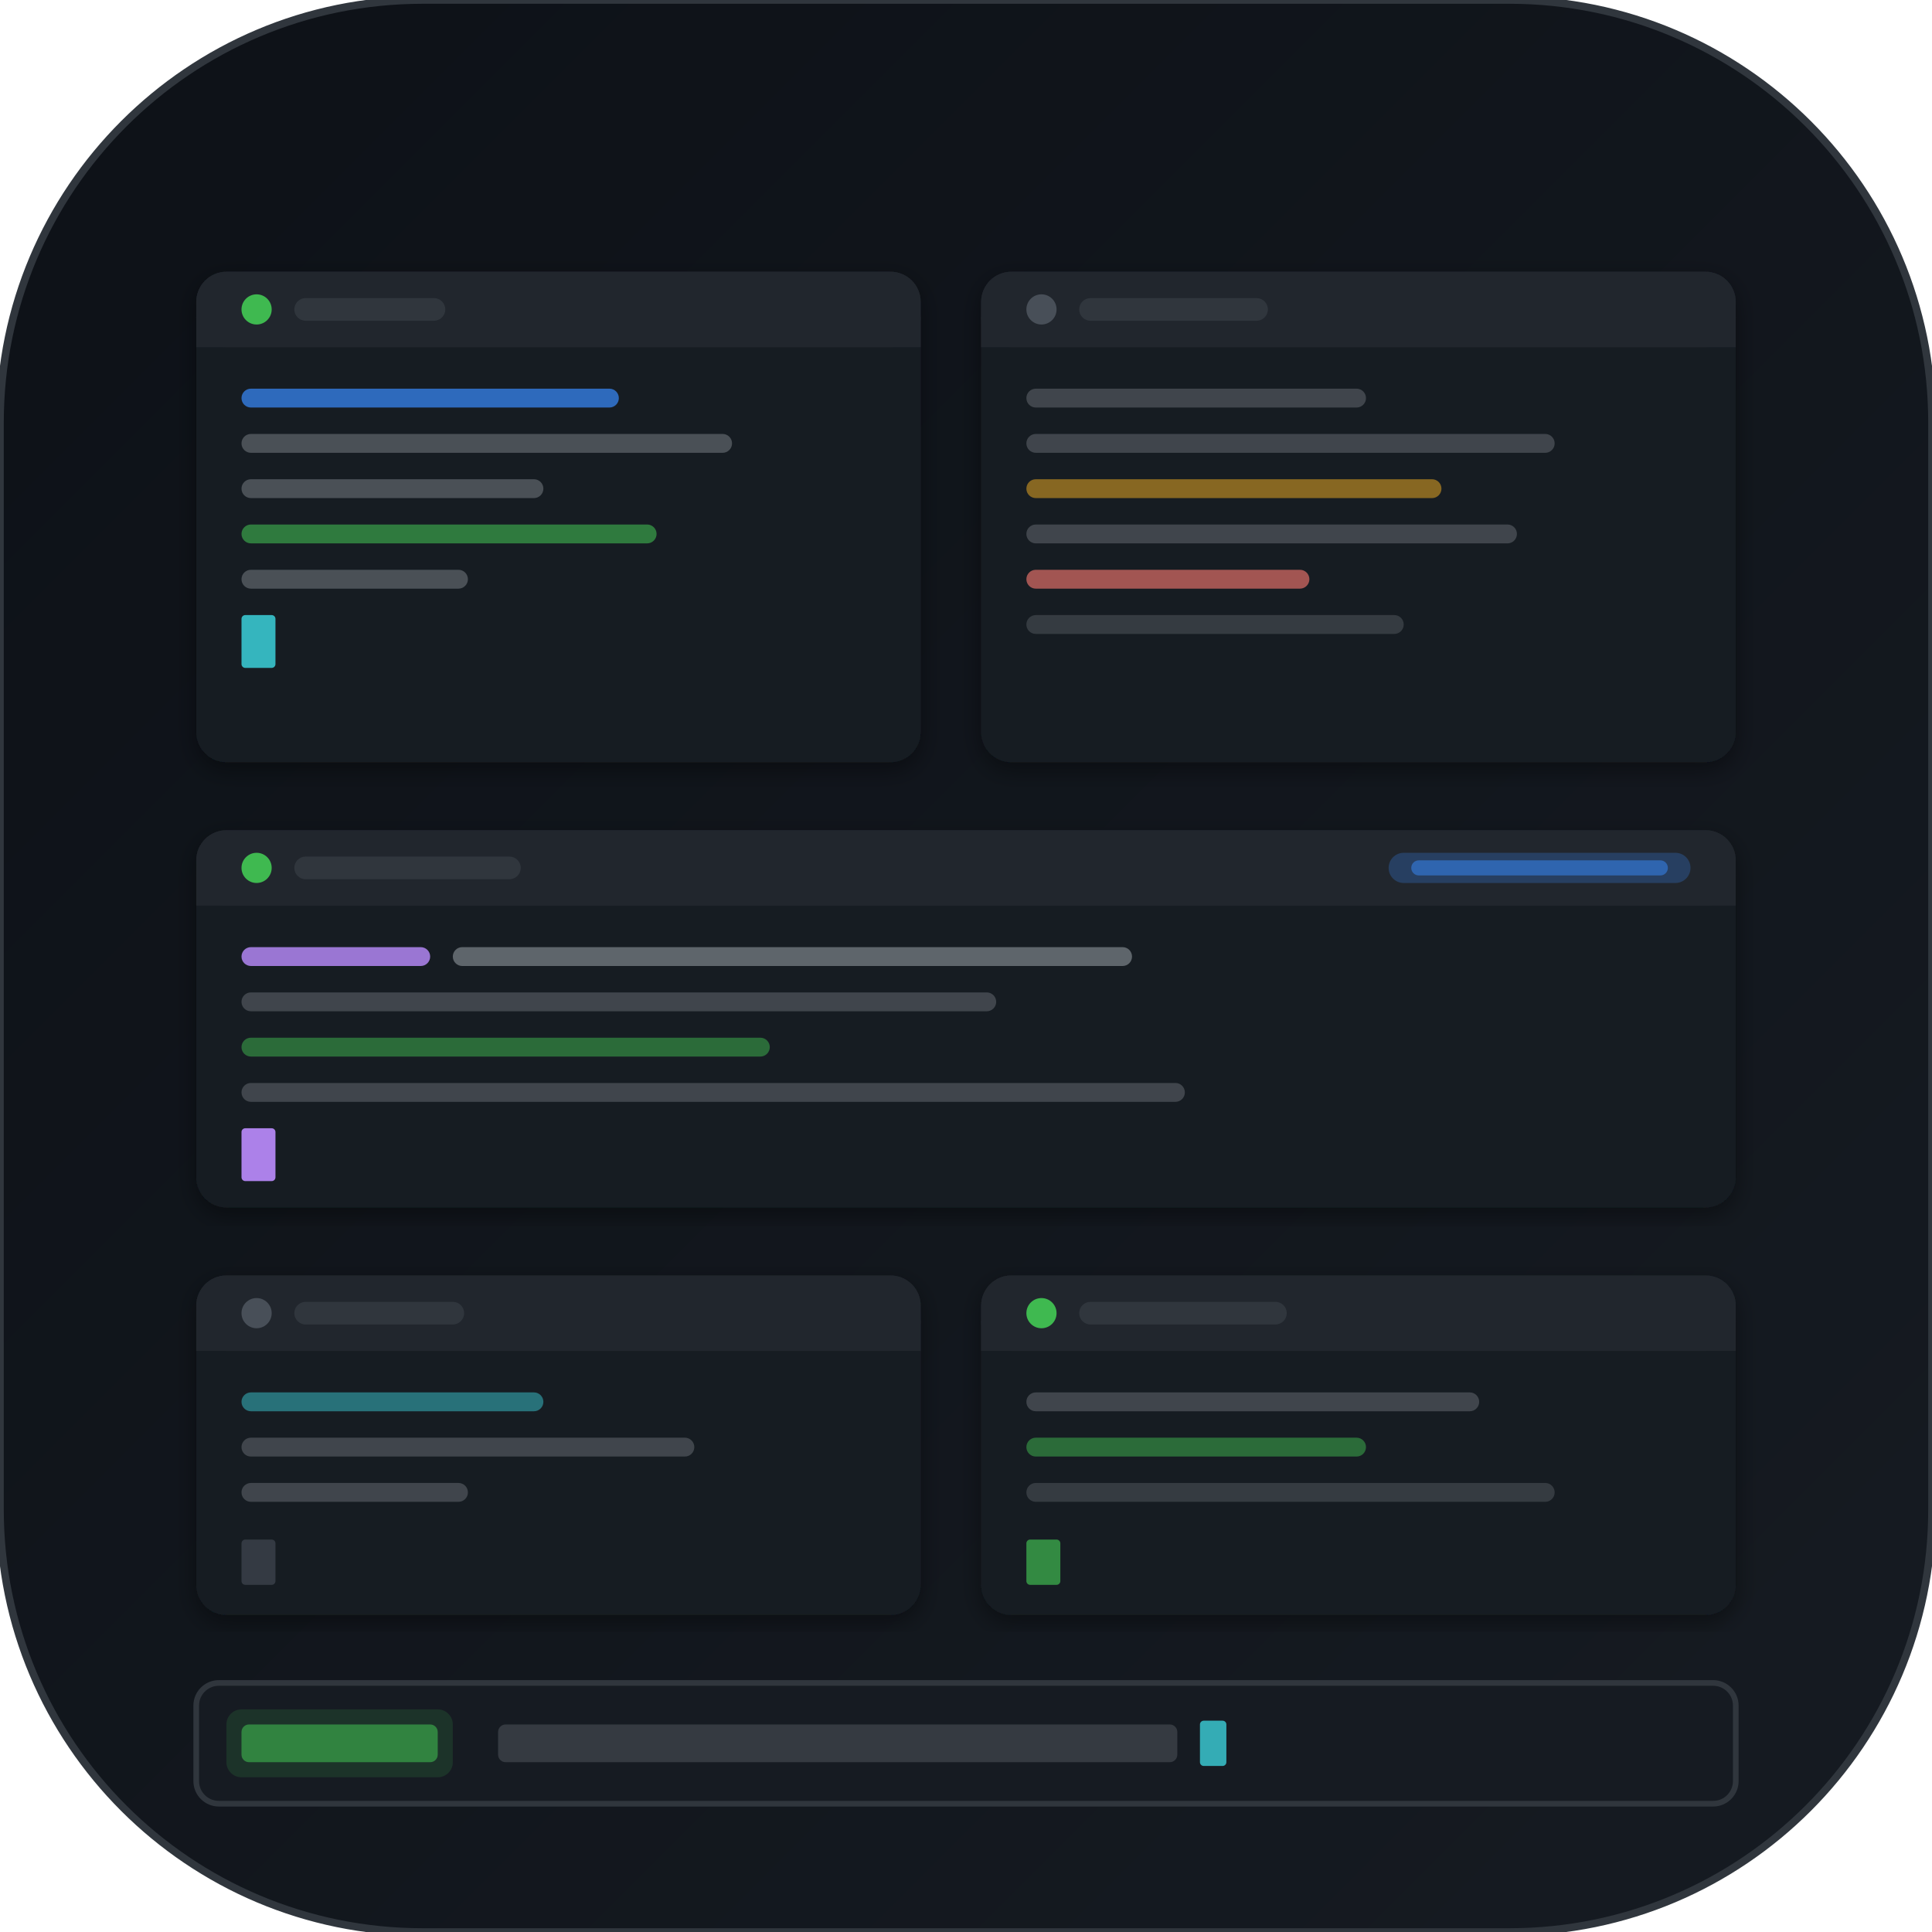
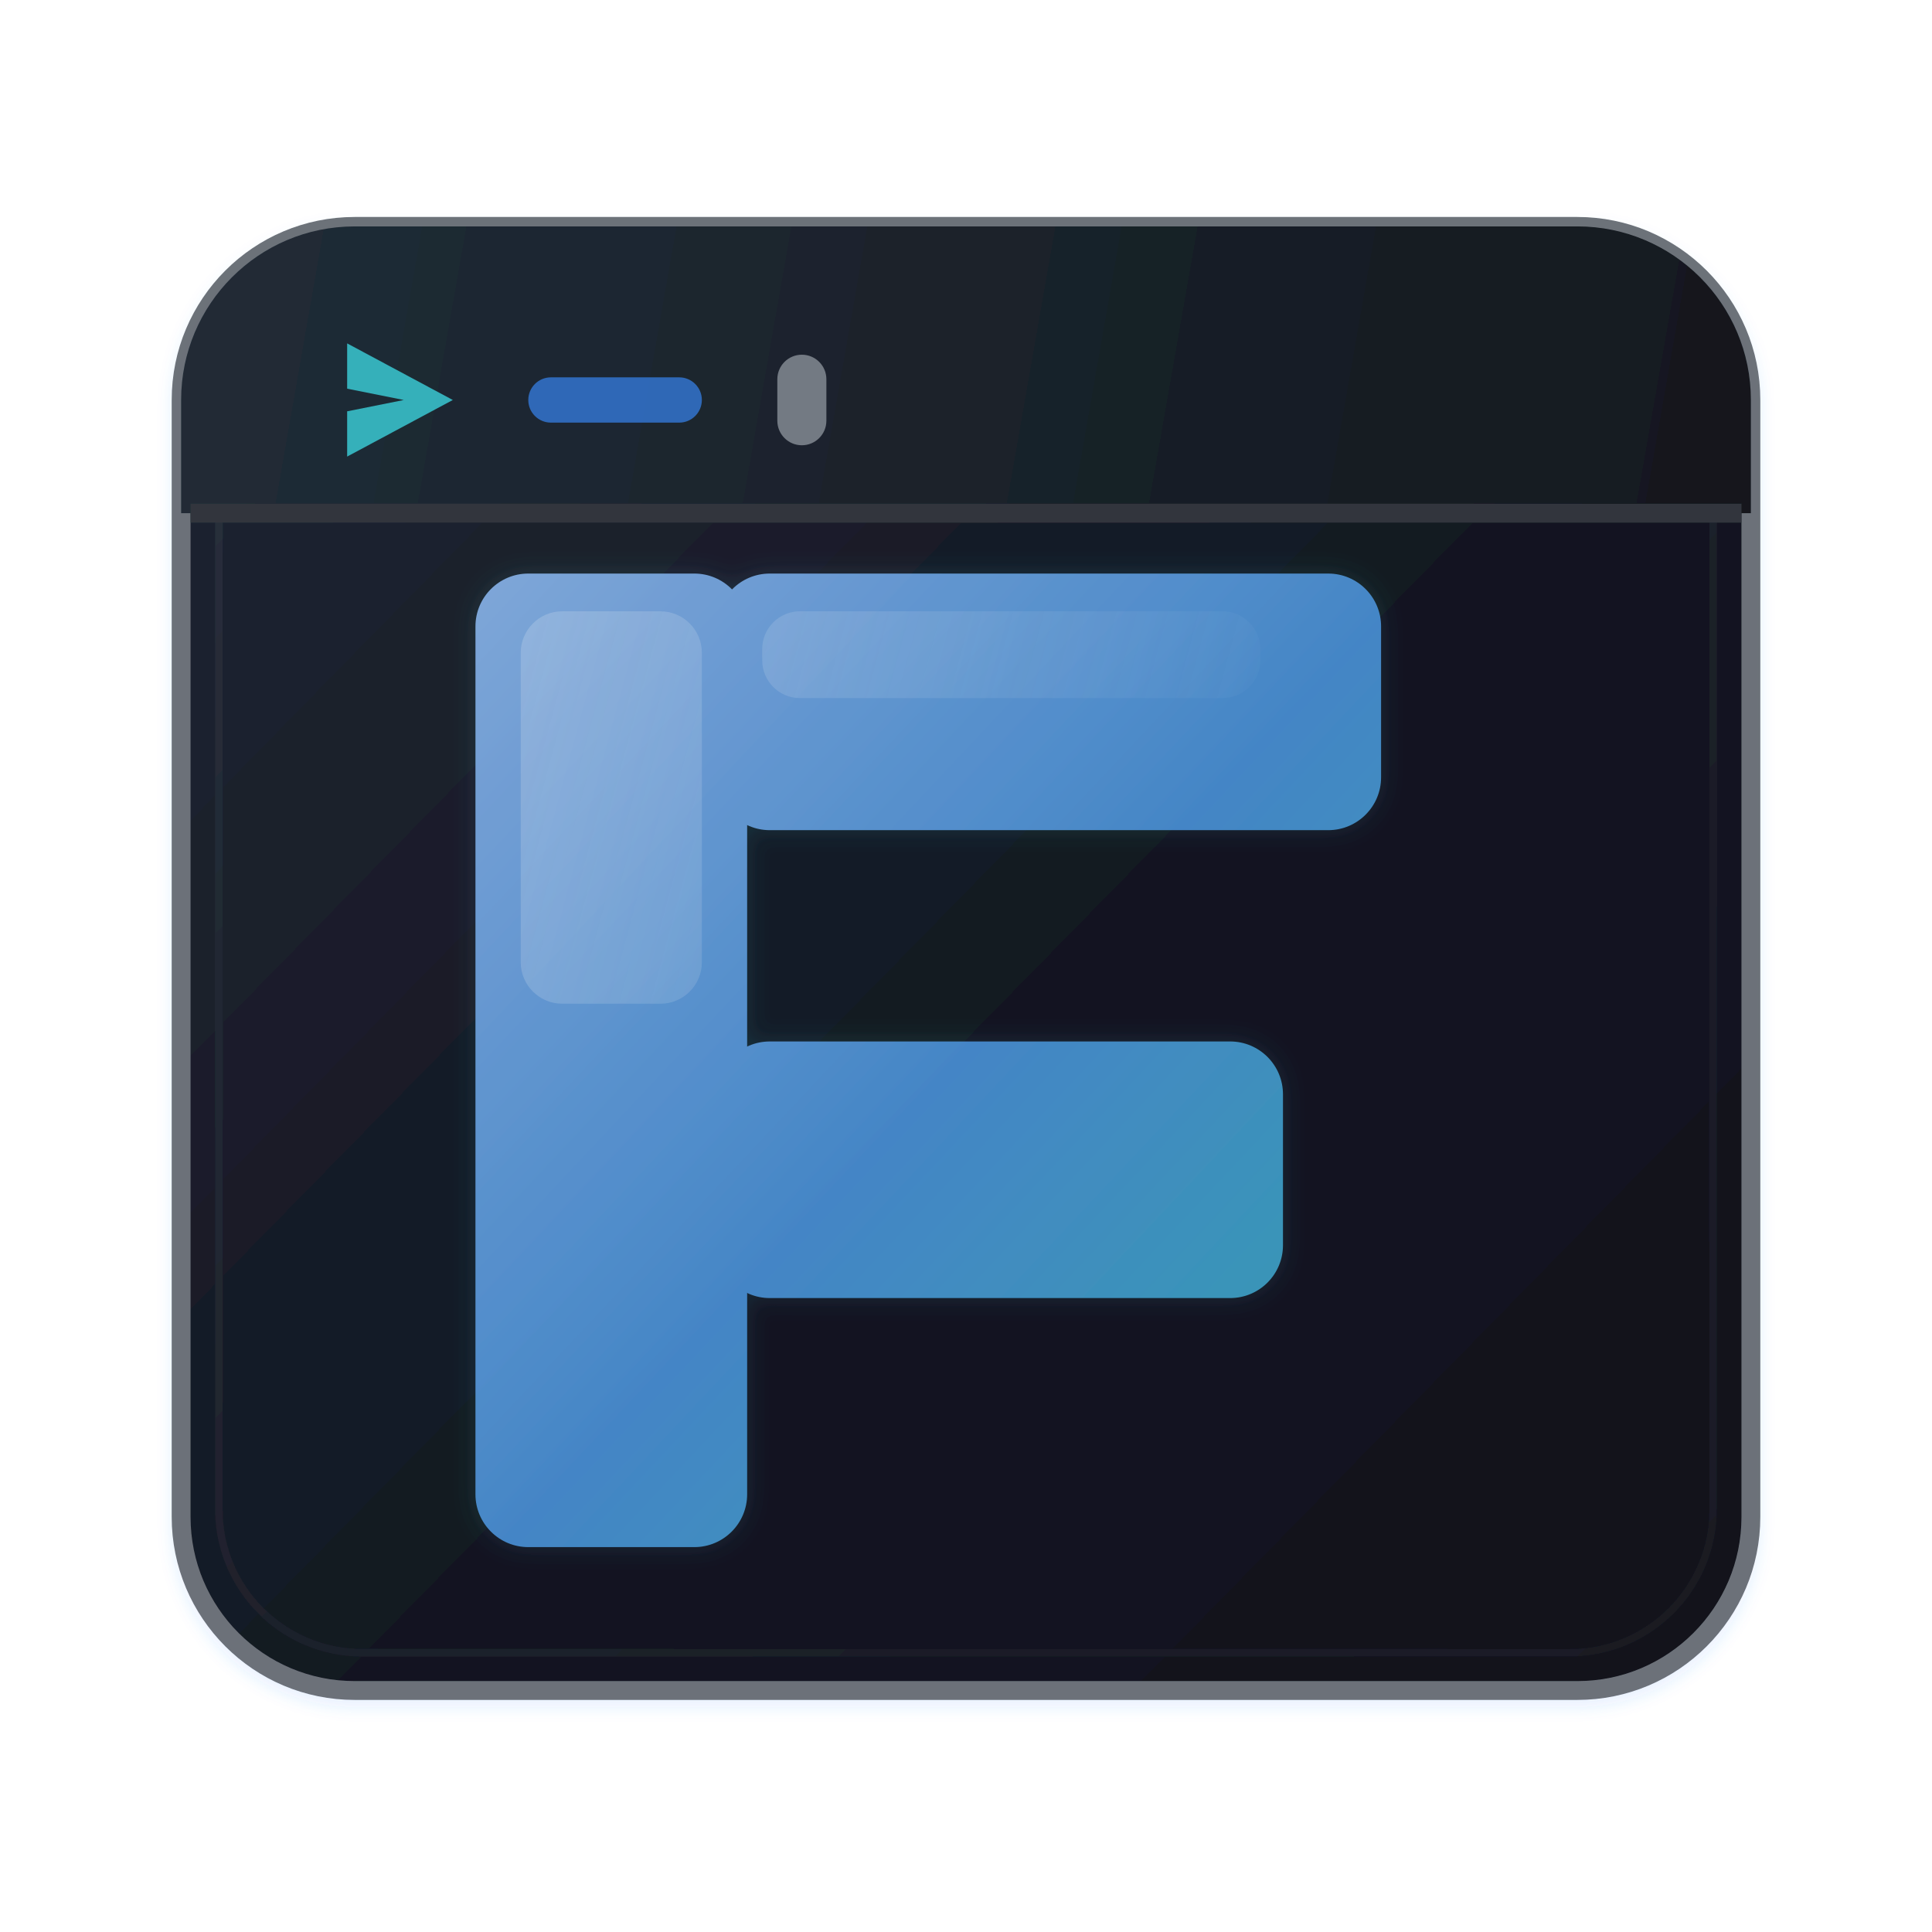
- <svg xmlns="http://www.w3.org/2000/svg" viewBox="0 0 512 512" width="512" height="512">
+ <svg xmlns="http://www.w3.org/2000/svg" viewBox="0 0 512 512" width="512" height="512" role="img" aria-label="fluxtty terminal icon">
  <defs>
-     <linearGradient id="bg" x1="0" y1="0" x2="1" y2="1">
-       <stop offset="0%" stop-color="#0d1117" />
-       <stop offset="100%" stop-color="#161b22" />
+     <linearGradient id="screen-bg" x1="54" y1="58" x2="458" y2="454" gradientUnits="userSpaceOnUse">
+       <stop offset="0" stop-color="#1A222C" />
+       <stop offset="0.54" stop-color="#0D1117" />
+       <stop offset="1" stop-color="#07090D" />
    </linearGradient>
-     <filter id="glow" x="-20%" y="-20%" width="140%" height="140%">
-       <feGaussianBlur stdDeviation="6" result="blur" />
-       <feMerge>
-         <feMergeNode in="blur" />
-         <feMergeNode in="SourceGraphic" />
-       </feMerge>
+     <linearGradient id="header-bg" x1="68" y1="70" x2="444" y2="136" gradientUnits="userSpaceOnUse">
+       <stop offset="0" stop-color="#202B36" />
+       <stop offset="1" stop-color="#14191F" />
+     </linearGradient>
+     <linearGradient id="f-fill" x1="126" y1="142" x2="390" y2="390" gradientUnits="userSpaceOnUse">
+       <stop offset="0" stop-color="#8FB9F0" />
+       <stop offset="0.52" stop-color="#4C95DC" />
+       <stop offset="1" stop-color="#36B3C0" />
+     </linearGradient>
+     <linearGradient id="f-highlight" x1="142" y1="154" x2="350" y2="210" gradientUnits="userSpaceOnUse">
+       <stop offset="0" stop-color="#E6EDF3" stop-opacity="0.32" />
+       <stop offset="1" stop-color="#E6EDF3" stop-opacity="0" />
+     </linearGradient>
+     <filter id="panel-depth" x="-16%" y="-16%" width="132%" height="136%">
+       <feDropShadow dx="0" dy="18" stdDeviation="18" flood-color="#000000" flood-opacity="0.38" />
+       <feDropShadow dx="0" dy="2" stdDeviation="2" flood-color="#388BFD" flood-opacity="0.12" />
    </filter>
-     <filter id="pane-shadow" x="-5%" y="-5%" width="110%" height="110%">
-       <feDropShadow dx="0" dy="2" stdDeviation="3" flood-color="#000000" flood-opacity="0.4" />
+     <filter id="f-depth" x="-12%" y="-12%" width="124%" height="124%">
+       <feDropShadow dx="0" dy="8" stdDeviation="6" flood-color="#000000" flood-opacity="0.28" />
+       <feDropShadow dx="0" dy="0" stdDeviation="3" flood-color="#39C5CF" flood-opacity="0.16" />
    </filter>
  </defs>
-   <rect width="512" height="512" rx="112" ry="112" fill="url(#bg)" />
-   <rect width="512" height="512" rx="112" ry="112" fill="none" stroke="#30363d" stroke-width="2" />
-   <rect x="52" y="72" width="192" height="130" rx="8" fill="#161b22" filter="url(#pane-shadow)" />
-   <rect x="52" y="72" width="192" height="20" rx="8" fill="#21262d" />
-   <rect x="52" y="84" width="192" height="8" rx="0" fill="#21262d" />
-   <circle cx="68" cy="82" r="4" fill="#3fb950" />
-   <rect x="78" y="79" width="40" height="6" rx="3" fill="#30363d" />
-   <rect x="64" y="103" width="100" height="5" rx="2.5" fill="#388bfd" opacity="0.7" />
-   <rect x="64" y="115" width="130" height="5" rx="2.5" fill="#e6edf3" opacity="0.25" />
-   <rect x="64" y="127" width="80" height="5" rx="2.5" fill="#e6edf3" opacity="0.25" />
-   <rect x="64" y="139" width="110" height="5" rx="2.5" fill="#3fb950" opacity="0.6" />
-   <rect x="64" y="151" width="60" height="5" rx="2.5" fill="#e6edf3" opacity="0.25" />
-   <rect x="64" y="163" width="9" height="14" rx="1" fill="#39c5cf" opacity="0.9" />
-   <rect x="260" y="72" width="200" height="130" rx="8" fill="#161b22" filter="url(#pane-shadow)" />
-   <rect x="260" y="72" width="200" height="20" rx="8" fill="#21262d" />
-   <rect x="260" y="84" width="200" height="8" rx="0" fill="#21262d" />
-   <circle cx="276" cy="82" r="4" fill="#484f58" />
-   <rect x="286" y="79" width="50" height="6" rx="3" fill="#30363d" />
-   <rect x="272" y="103" width="90" height="5" rx="2.5" fill="#e6edf3" opacity="0.20" />
-   <rect x="272" y="115" width="140" height="5" rx="2.5" fill="#e6edf3" opacity="0.20" />
-   <rect x="272" y="127" width="110" height="5" rx="2.5" fill="#d29922" opacity="0.6" />
-   <rect x="272" y="139" width="130" height="5" rx="2.5" fill="#e6edf3" opacity="0.20" />
-   <rect x="272" y="151" width="75" height="5" rx="2.5" fill="#ff7b72" opacity="0.6" />
-   <rect x="272" y="163" width="100" height="5" rx="2.5" fill="#e6edf3" opacity="0.15" />
-   <rect x="52" y="220" width="408" height="100" rx="8" fill="#161b22" filter="url(#pane-shadow)" />
-   <rect x="52" y="220" width="408" height="20" rx="8" fill="#21262d" />
-   <rect x="52" y="232" width="408" height="8" rx="0" fill="#21262d" />
-   <circle cx="68" cy="230" r="4" fill="#3fb950" />
-   <rect x="78" y="227" width="60" height="6" rx="3" fill="#30363d" />
-   <rect x="368" y="226" width="80" height="8" rx="4" fill="#388bfd" opacity="0.25" />
-   <rect x="374" y="228" width="68" height="4" rx="2" fill="#388bfd" opacity="0.5" />
-   <rect x="64" y="251" width="50" height="5" rx="2.5" fill="#bc8cff" opacity="0.8" />
-   <rect x="120" y="251" width="180" height="5" rx="2.5" fill="#e6edf3" opacity="0.35" />
-   <rect x="64" y="263" width="200" height="5" rx="2.5" fill="#e6edf3" opacity="0.20" />
-   <rect x="64" y="275" width="140" height="5" rx="2.5" fill="#3fb950" opacity="0.5" />
-   <rect x="64" y="287" width="250" height="5" rx="2.5" fill="#e6edf3" opacity="0.20" />
-   <rect x="64" y="299" width="9" height="14" rx="1" fill="#bc8cff" opacity="0.9" />
-   <rect x="52" y="338" width="192" height="90" rx="8" fill="#161b22" filter="url(#pane-shadow)" />
-   <rect x="52" y="338" width="192" height="20" rx="8" fill="#21262d" />
-   <rect x="52" y="350" width="192" height="8" rx="0" fill="#21262d" />
-   <circle cx="68" cy="348" r="4" fill="#484f58" />
-   <rect x="78" y="345" width="45" height="6" rx="3" fill="#30363d" />
-   <rect x="64" y="369" width="80" height="5" rx="2.5" fill="#39c5cf" opacity="0.5" />
-   <rect x="64" y="381" width="120" height="5" rx="2.5" fill="#e6edf3" opacity="0.20" />
-   <rect x="64" y="393" width="60" height="5" rx="2.5" fill="#e6edf3" opacity="0.20" />
-   <rect x="64" y="408" width="9" height="12" rx="1" fill="#484f58" opacity="0.6" />
-   <rect x="260" y="338" width="200" height="90" rx="8" fill="#161b22" filter="url(#pane-shadow)" />
-   <rect x="260" y="338" width="200" height="20" rx="8" fill="#21262d" />
-   <rect x="260" y="350" width="200" height="8" rx="0" fill="#21262d" />
-   <circle cx="276" cy="348" r="4" fill="#3fb950" />
-   <rect x="286" y="345" width="55" height="6" rx="3" fill="#30363d" />
-   <rect x="272" y="369" width="120" height="5" rx="2.5" fill="#e6edf3" opacity="0.20" />
-   <rect x="272" y="381" width="90" height="5" rx="2.5" fill="#3fb950" opacity="0.5" />
-   <rect x="272" y="393" width="140" height="5" rx="2.5" fill="#e6edf3" opacity="0.15" />
-   <rect x="272" y="408" width="9" height="12" rx="1" fill="#3fb950" opacity="0.7" />
-   <rect x="52" y="446" width="408" height="32" rx="6" fill="#161b22" />
-   <rect x="52" y="446" width="408" height="32" rx="6" fill="none" stroke="#30363d" stroke-width="1.5" />
-   <rect x="60" y="453" width="60" height="18" rx="4" fill="#3fb950" opacity="0.15" />
-   <rect x="64" y="457" width="52" height="10" rx="2" fill="#3fb950" opacity="0.6" />
-   <rect x="132" y="457" width="180" height="10" rx="2" fill="#e6edf3" opacity="0.15" />
-   <rect x="318" y="456" width="7" height="12" rx="1" fill="#39c5cf" opacity="0.85" />
+   <g filter="url(#panel-depth)">
+     <rect x="48" y="60" width="416" height="388" rx="46" fill="url(#screen-bg)" stroke="#686E75" stroke-width="5" opacity="0.97" />
+     <rect x="58" y="70" width="396" height="368" rx="38" fill="none" stroke="#E6EDF3" stroke-width="2" opacity="0.05" />
+     <path d="M48 106C48 80.6 68.6 60 94 60H418C443.4 60 464 80.6 464 106V136H48Z" fill="url(#header-bg)" />
+     <path d="M50.5 136H461.5" stroke="#30363D" stroke-width="5" />
+   </g>
+   <g opacity="0.86">
+     <path d="M92 91L120 106L92 121V109L107 106L92 103Z" fill="#39C5CF" />
+     <rect x="140" y="100" width="46" height="12" rx="6" fill="#388BFD" opacity="0.76" />
+     <rect x="206" y="94" width="13" height="24" rx="6.5" fill="#E6EDF3" opacity="0.5" />
+   </g>
+   <g filter="url(#f-depth)" fill="url(#f-fill)" opacity="0.88">
+     <rect x="126" y="152" width="72" height="258" rx="14" />
+     <rect x="190" y="152" width="176" height="68" rx="14" />
+     <rect x="190" y="276" width="150" height="68" rx="14" />
+   </g>
+   <g fill="url(#f-highlight)" opacity="0.68">
+     <rect x="138" y="162" width="48" height="104" rx="11" />
+     <rect x="202" y="162" width="132" height="23" rx="10" />
+   </g>
</svg>
